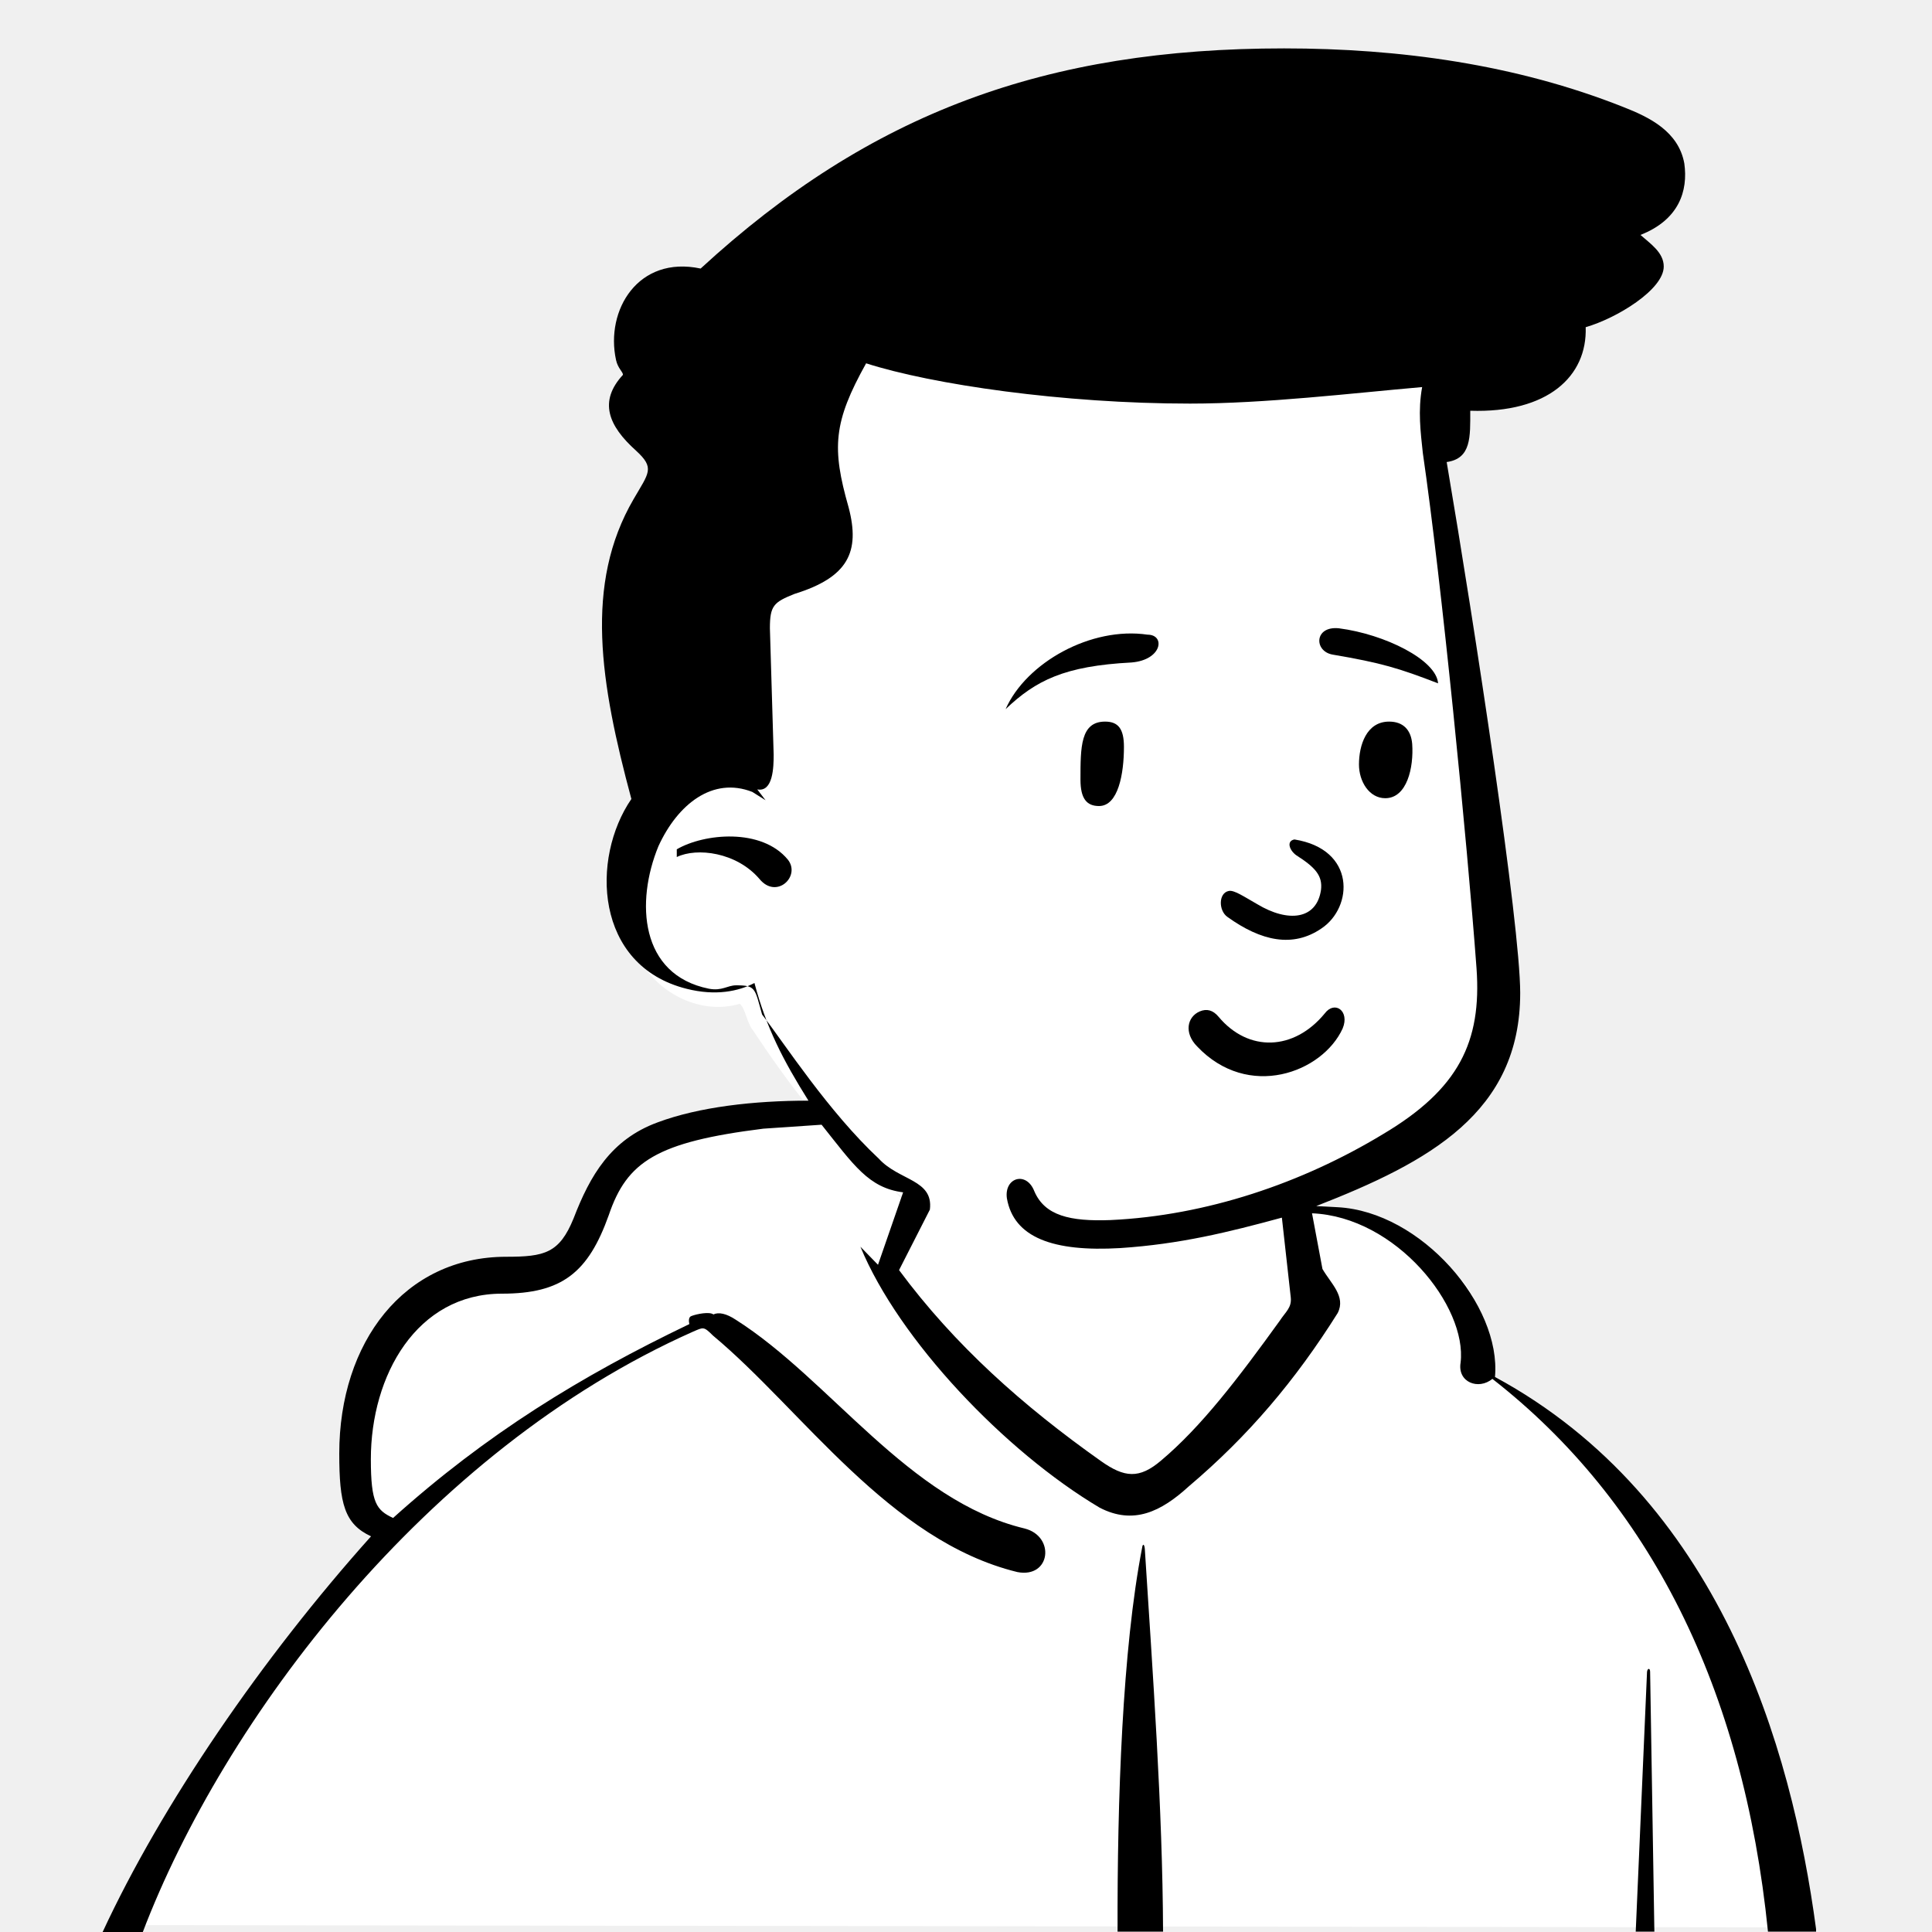
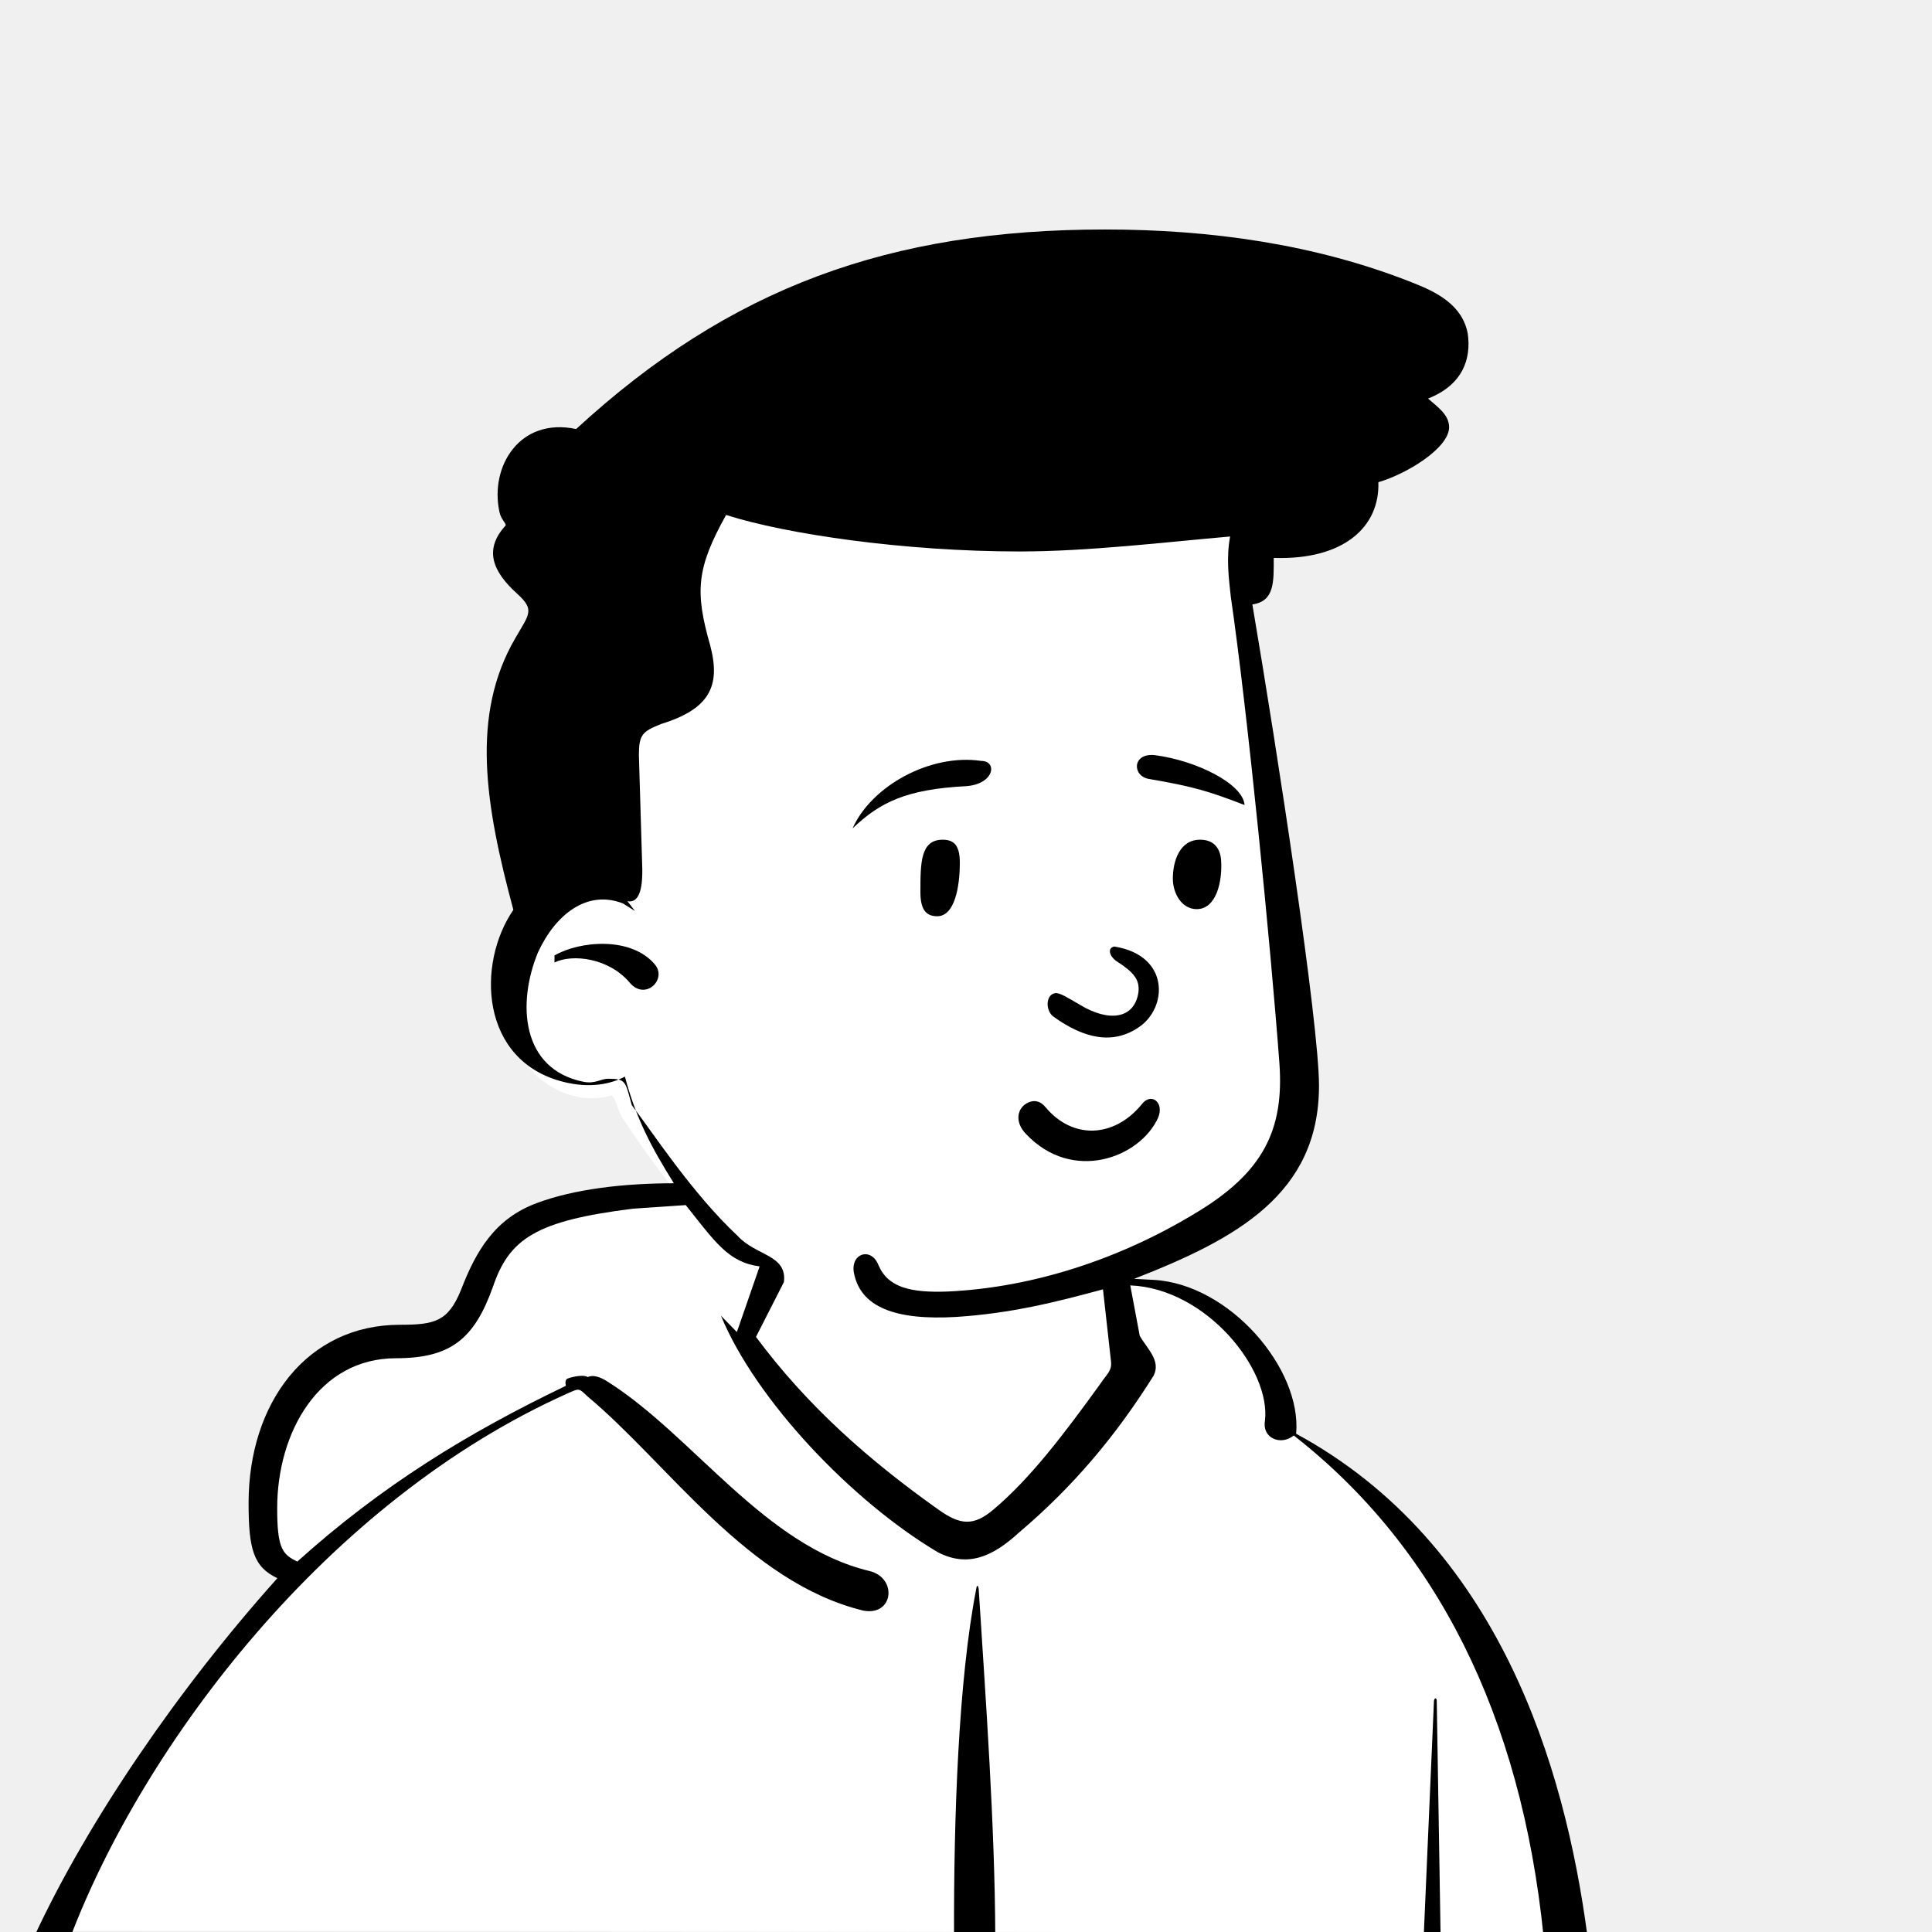
<svg xmlns="http://www.w3.org/2000/svg" width="200" height="200" viewBox="0 0 200 200">
-   <path style="opacity:1;fill:#ffffff;fill-opacity:1;fill-rule:evenodd;stroke:#2c292a;stroke-width:0;stroke-linecap:square;paint-order:markers stroke fill" d="m 12.664,199.283 173.238,0.239 c 0,0 -2.628,-15.532 -5.496,-22.222 -2.867,-6.691 -4.54,-10.992 -6.93,-14.815 -2.389,-3.823 -12.186,-15.293 -12.186,-15.293 0,0 -5.735,-4.779 -6.93,-4.779 -1.195,0 0.956,-8.124 -5.257,-11.708 -6.213,-3.584 -13.142,-6.691 -14.098,-5.974 -0.956,0.717 1.434,9.797 1.434,9.797 0,0 -3.584,8.124 -5.496,10.036 -1.912,1.912 -10.753,10.753 -10.753,10.753 l -5.257,-0.717 -8.841,-6.213 -8.363,-7.407 -5.496,-7.407 -0.239,-1.912 2.628,-6.213 -4.301,-4.54 -3.584,-3.823 -2.151,-1.195 -4.54,-0.239 c 0,0 -6.452,-0.956 -9.319,0.717 -2.867,1.673 -6.691,4.062 -6.691,4.062 l -2.867,4.779 -1.673,4.301 -4.54,2.867 -5.735,-0.478 -6.213,3.106 -4.779,7.168 -0.956,6.691 v 6.452 l 2.628,3.584 -10.514,13.142 -9.319,13.62 -3.823,7.407 z" id="path10" />
-   <path style="display:inline;opacity:1;fill:#ffffff;fill-opacity:1;fill-rule:evenodd;stroke:#2c292a;stroke-width:0;stroke-linecap:square;paint-order:markers stroke fill" d="m 89.65,36.013 c -2.266,0.322 -2.692,3.046 -3.565,4.758 -1.889,4 -1.124,8.531 -0.016,12.624 0.387,1.76 0.451,4.059 -1.446,4.997 -2.109,1.406 -5.457,1.526 -6.451,4.215 -0.534,4.777 0.027,9.617 -0.053,14.418 -0.088,0.961 0.186,2.249 -0.242,3.037 -4.033,-1.387 -8.211,1.288 -10.223,4.716 -2.733,4.459 -3.784,10.557 -1.008,15.239 2.105,3.15 6.216,5.001 9.935,3.896 0.603,0.518 0.712,1.915 1.332,2.696 3.473,5.247 7.315,10.325 11.881,14.677 1.269,1.409 3.236,2.057 4.499,3.341 -0.817,2.448 -2.684,4.61 -2.879,7.222 0.696,2.194 2.677,3.717 4.053,5.503 5.319,5.894 11.301,11.245 17.906,15.659 2.041,1.488 4.996,2.075 7.073,0.309 5.672,-4.513 9.935,-10.502 14.076,-16.379 1.701,-2.116 0.573,-4.91 0.475,-7.331 -0.423,-1.716 -0.007,-4.07 -1.745,-5.129 -0.642,-0.206 1.732,-0.724 2.235,-1.086 5.749,-2.615 11.782,-5.464 15.86,-10.461 3.146,-3.861 3.777,-9.092 3.231,-13.895 -1.2,-17.384 -3.225,-34.773 -5.318,-52.014 -0.467,-2.48 0.063,-5.1 -0.68,-7.514 -1.065,-2.055 -3.679,-0.931 -5.468,-0.955 -9.853,0.96 -19.644,1.803 -29.538,0.96 -7.676,-0.481 -15.301,-1.632 -22.783,-3.403 -0.377,-0.061 -0.759,-0.118 -1.142,-0.1 z m 54.368,40.662 c 0.647,0.692 0.145,2.083 -0.006,2.98 -0.007,0.623 -0.578,1.512 -1.084,0.739 -0.451,-1.103 -0.443,-2.713 0.372,-3.622 0.224,-0.097 0.478,-0.103 0.718,-0.098 z m -29.693,0.033 c 0.005,1.511 0.166,3.155 -0.534,4.548 -0.071,-1.484 -0.281,-3.251 0.43,-4.569 0.023,0.016 0.126,-0.053 0.104,0.021 z m 10.997,30.319 c 0.629,0.589 1.589,1.353 2.152,1.688 -0.778,-0.412 -1.668,-1.101 -2.152,-1.688 z" id="path9" />
-   <path style="display:inline;fill:#000000" d="m 188,199.7 c -2.55,-19.02 -10.03,-44.57 -33.24,-57.16 0.67,-7.44 -7.63,-17.11 -16.29,-17.57 l -2.21,-0.12 c 11.69,-4.56 21.11,-9.68 21.11,-22.05 0,-7.16 -4.71,-37.9 -7.61,-54.97 2.56,-0.36 2.44,-2.61 2.44,-5.31 8.02,0.26 12.12,-3.56 11.95,-8.65 3.2,-0.92 8.08,-3.89 8.08,-6.28 0,-1.45 -1.38,-2.36 -2.41,-3.27 3.99,-1.57 4.94,-4.55 4.54,-7.4 -0.6,-3.29 -3.56,-4.77 -6.31,-5.84 -11.1,-4.41 -23.14,-6.07 -35.12,-6.07 -24.58,0 -42.81,6.61 -60.4,22.79 -6.48,-1.38 -9.88,4.32 -8.76,9.46 0.18,0.86 0.72,1.23 0.72,1.54 -2.54,2.75 -1.52,5.27 1.34,7.84 1.99,1.82 1.35,2.28 -0.24,5.03 -5.13,8.8 -3.46,19.03 -0.23,31.04 -4.22,6.15 -3.82,17.26 5.72,19.65 3.01,0.76 5.38,0.26 7.02,-0.6 1.23,4.66 2.99,8.03 5.59,12.18 -5.66,0 -11.34,0.65 -15.62,2.25 -4.82,1.77 -6.98,5.48 -8.69,9.93 -1.47,3.61 -3,3.98 -6.98,3.98 -10.56,0 -17.28,8.85 -17.28,20.37 0,5.19 0.54,7.29 3.29,8.57 -11.28,12.59 -21.66,27.75 -27.79,40.97 h 4.16 c 8.36,-21.92 29.24,-49.84 56.97,-62.16 1.08,-0.46 1.08,-0.56 2.06,0.41 9.24,7.7 18.24,21.24 31.51,24.48 3.45,0.66 3.94,-3.7 0.75,-4.51 -12.04,-2.88 -20.12,-15.41 -29.9,-21.61 -0.98,-0.65 -1.78,-0.81 -2.32,-0.55 -0.4,-0.31 -1.72,-0.05 -2.26,0.16 -0.34,0.1 -0.29,0.57 -0.23,0.84 -11.23,5.39 -21.01,11.38 -30.67,20.07 -1.71,-0.81 -2.3,-1.52 -2.3,-6.08 0,-8.7 4.76,-17.14 13.57,-17.14 6.24,0 8.94,-2.2 11.06,-8.13 1.88,-5.55 4.96,-7.57 16,-8.95 l 6.03,-0.41 c 3.34,4.19 4.87,6.54 8.44,7 l -2.6,7.5 -1.82,-1.87 c 3.99,9.67 14.98,21.2 24.76,27.01 3.5,1.82 6.36,0.42 9.22,-2.19 6.19,-5.24 11.06,-11 15.43,-17.96 0.87,-1.72 -0.72,-3.06 -1.58,-4.56 l -1.08,-5.76 c 8.71,0.36 16.08,9.65 15.38,15.46 -0.34,2.05 1.87,2.86 3.29,1.68 16.26,12.69 25.98,31.99 28.53,57.22 H 188 Z m -69.77,-39.47 c -2.04,10.49 -2.58,26.05 -2.54,39.73 h 4.71 c -0.05,-12.8 -1.08,-26.89 -1.89,-39.63 -0.05,-0.51 -0.22,-0.56 -0.28,-0.1 z m 52.27,12.84 -1.17,26.89 h 1.93 l -0.44,-26.89 c 0,-0.41 -0.27,-0.41 -0.32,0 z m -23.28,-133 c -0.45,2.43 -0.16,4.68 0.07,6.82 1.93,13.25 4.58,40.11 5.56,53.36 0.54,7.6 -1.84,12.5 -9.69,17.16 -8.41,5.09 -18.3,8.43 -28.19,8.89 -4.22,0.16 -6.82,-0.46 -7.9,-2.99 -0.81,-2.09 -3.12,-1.43 -2.84,0.72 0.7,4.09 4.8,5.58 11.74,5.17 6.19,-0.41 11.18,-1.64 16.73,-3.15 l 0.92,8.26 c 0.11,1.07 -0.54,1.49 -1.13,2.4 -4.33,6 -8.14,10.99 -12.3,14.49 -2.26,1.92 -3.79,1.77 -6.22,0.05 -8.07,-5.71 -15.12,-11.97 -20.9,-19.77 l 3.19,-6.26 c 0.39,-3.13 -3.19,-2.98 -5.28,-5.27 -5.24,-4.9 -9.72,-11.85 -12.09,-14.93 -0.76,-2.71 -0.64,-3.02 -2.68,-3.02 -0.92,0 -1.46,0.61 -2.83,0.35 -7.15,-1.44 -7.59,-8.99 -5.22,-14.75 1.99,-4.35 5.62,-7.23 9.72,-5.62 l 1.37,0.86 -0.86,-1.12 c 1.64,0.31 1.7,-2.31 1.7,-3.59 L 79.7,65.04 c 0,-2.34 0.39,-2.7 2.55,-3.56 5.55,-1.72 6.81,-4.34 5.6,-8.95 -1.76,-6.16 -1.59,-8.82 1.81,-14.92 6.83,2.19 20.37,4.17 33.53,4.17 7.79,0 16.7,-1.07 24.03,-1.71 z" id="path1" />
-   <path style="display:inline;fill:#000000" d="m 104.1,73.41 c 3.13,-2.98 6.1,-4.47 13.03,-4.83 3.19,-0.26 3.53,-2.88 1.66,-2.88 -5.83,-0.86 -12.55,2.88 -14.69,7.71 z" stroke-miterlimit="10" stroke-width="0.75" id="path2" />
-   <path style="display:inline;fill:#000000" d="m 138.6,65.04 c -2.55,-0.26 -2.6,2.36 -0.67,2.72 5.08,0.86 6.9,1.42 10.94,2.98 -0.17,-2.43 -5.52,-5.09 -10.27,-5.7 z" stroke-miterlimit="10" stroke-width="0.75" id="path3" />
-   <path style="display:inline;fill:#000000" d="m 114.4,74.7 c -2.55,0 -2.55,2.62 -2.55,6.01 0,1.97 0.65,2.73 1.92,2.73 1.99,0 2.58,-3.34 2.58,-6.12 0,-1.87 -0.59,-2.62 -1.95,-2.62 z" id="path4" />
-   <path style="display:inline;fill:#000000" d="m 143.8,74.7 c -2.36,0 -3.12,2.47 -3.12,4.44 0,1.77 1.07,3.49 2.72,3.49 2.26,0 2.96,-3.19 2.79,-5.62 -0.12,-1.45 -0.93,-2.31 -2.39,-2.31 z" id="path5" />
-   <path style="display:inline;fill:#000000" d="m 134,86.9 c -0.86,0.16 -0.52,1.12 0.18,1.63 2.03,1.29 2.74,2.15 2.57,3.59 -0.45,3.09 -3.41,3.4 -6.6,1.48 -1.42,-0.81 -2.4,-1.48 -2.94,-1.37 -1.08,0.2 -1.08,2.02 -0.16,2.68 3.5,2.52 6.79,3.23 9.75,1.2 3.29,-2.2 3.57,-8.19 -2.8,-9.21 z" id="path6" />
-   <path style="display:inline;fill:#000000" d="m 70.06,88.72 c 2.09,-1.01 6.19,-0.5 8.56,2.27 1.76,2.15 4.3,-0.28 2.94,-2 -2.71,-3.29 -8.65,-2.73 -11.5,-1.07 z" id="path7" />
-   <path style="display:inline;fill:#000000" d="m 124.2,104.7 c -1.31,0.56 -1.65,2.23 -0.28,3.62 5.3,5.6 12.98,2.72 15.07,-1.85 0.76,-1.82 -0.83,-2.94 -1.86,-1.55 -3.19,3.87 -7.9,4.02 -10.98,0.34 -0.59,-0.71 -1.24,-0.86 -1.95,-0.56 z" id="path8" />
+   <path style="opacity:1;fill:#ffffff;fill-opacity:1;fill-rule:evenodd;stroke:#2c292a;stroke-width:0;stroke-linecap:square;paint-order:markers stroke fill" d="m 5.377,199.851 157.026,0.217 c 0,0 -2.382,-14.078 -4.982,-20.143 -2.599,-6.064 -4.115,-9.963 -6.281,-13.428 -2.166,-3.465 -11.046,-13.862 -11.046,-13.862 0,0 -5.198,-4.332 -6.281,-4.332 -1.083,0 0.866,-7.364 -4.765,-10.613 -5.631,-3.249 -11.912,-6.064 -12.779,-5.415 -0.866,0.65 1.3,8.88 1.3,8.88 0,0 -3.249,7.364 -4.982,9.097 -1.733,1.733 -9.746,9.746 -9.746,9.746 l -4.765,-0.65 -8.014,-5.631 -7.581,-6.714 -4.982,-6.714 -0.217,-1.733 2.382,-5.631 -3.899,-4.115 -3.249,-3.465 -1.949,-1.083 -4.115,-0.217 c 0,0 -5.848,-0.866 -8.447,0.65 -2.599,1.516 -6.064,3.682 -6.064,3.682 l -2.599,4.332 -1.516,3.899 -4.115,2.599 -5.198,-0.433 -5.631,2.816 -4.332,6.498 -0.866,6.064 v 5.848 l 2.382,3.249 -9.53,11.912 -8.447,12.346 -3.465,6.714 z" id="path10" />
+   <path style="display:inline;opacity:1;fill:#ffffff;fill-opacity:1;fill-rule:evenodd;stroke:#2c292a;stroke-width:0;stroke-linecap:square;paint-order:markers stroke fill" d="m 75.158,51.859 c -2.054,0.291 -2.44,2.761 -3.232,4.313 -1.712,3.625 -1.019,7.732 -0.015,11.442 0.351,1.595 0.409,3.68 -1.311,4.529 -1.911,1.275 -4.947,1.383 -5.847,3.821 -0.484,4.33 0.024,8.717 -0.048,13.068 -0.08,0.871 0.169,2.039 -0.22,2.753 -3.656,-1.257 -7.442,1.167 -9.266,4.275 -2.477,4.042 -3.43,9.569 -0.914,13.813 1.908,2.855 5.635,4.533 9.005,3.531 0.546,0.469 0.646,1.736 1.207,2.444 3.148,4.756 6.631,9.359 10.769,13.303 1.15,1.278 2.933,1.865 4.078,3.028 -0.74,2.219 -2.433,4.178 -2.61,6.546 0.631,1.988 2.426,3.369 3.674,4.988 4.821,5.343 10.243,10.193 16.231,14.194 1.85,1.349 4.529,1.88 6.411,0.28 5.141,-4.09 9.005,-9.519 12.759,-14.846 1.541,-1.918 0.52,-4.451 0.431,-6.645 -0.383,-1.555 -0.006,-3.689 -1.582,-4.649 -0.582,-0.186 1.57,-0.656 2.026,-0.985 5.211,-2.37 10.679,-4.953 14.376,-9.482 2.852,-3.5 3.423,-8.241 2.929,-12.594 -1.088,-15.757 -2.924,-31.519 -4.821,-47.146 -0.423,-2.248 0.057,-4.623 -0.616,-6.811 -0.965,-1.863 -3.335,-0.844 -4.956,-0.865 -8.931,0.87 -17.806,1.634 -26.774,0.87 C 89.886,54.598 82.975,53.556 76.193,51.95 75.851,51.895 75.505,51.843 75.158,51.859 Z m 49.28,36.857 c 0.586,0.627 0.132,1.888 -0.005,2.701 -0.006,0.564 -0.524,1.371 -0.983,0.67 -0.409,-0.999 -0.401,-2.459 0.337,-3.283 0.203,-0.088 0.433,-0.094 0.651,-0.088 z m -26.914,0.03 c 0.005,1.37 0.15,2.86 -0.484,4.122 -0.064,-1.345 -0.254,-2.947 0.39,-4.142 0.021,0.015 0.114,-0.048 0.094,0.019 z m 9.968,27.482 c 0.57,0.534 1.441,1.226 1.951,1.53 -0.705,-0.374 -1.511,-0.998 -1.951,-1.53 z" id="path9" />
+   <path style="display:inline;fill:#000000;stroke-width:1" d="m 164.305,200.229 c -2.311,-17.24 -9.091,-40.399 -30.129,-51.811 0.607,-6.744 -6.916,-15.509 -14.766,-15.926 l -2.003,-0.109 c 10.596,-4.133 19.135,-8.774 19.135,-19.987 0,-6.49 -4.269,-34.353 -6.898,-49.826 2.32,-0.326 2.212,-2.366 2.212,-4.813 7.269,0.236 10.986,-3.227 10.832,-7.841 2.901,-0.834 7.324,-3.526 7.324,-5.692 0,-1.314 -1.251,-2.139 -2.184,-2.964 3.617,-1.423 4.478,-4.124 4.115,-6.708 -0.544,-2.982 -3.227,-4.324 -5.72,-5.293 -10.061,-3.997 -20.975,-5.502 -31.834,-5.502 -22.28,0 -38.804,5.991 -54.748,20.657 -5.874,-1.251 -8.955,3.916 -7.94,8.575 0.163,0.78 0.653,1.115 0.653,1.396 -2.302,2.493 -1.378,4.777 1.215,7.106 1.804,1.65 1.224,2.067 -0.218,4.559 -4.65,7.977 -3.136,17.249 -0.208,28.135 -3.825,5.574 -3.463,15.645 5.185,17.811 2.728,0.689 4.877,0.236 6.363,-0.544 1.115,4.224 2.71,7.279 5.067,11.04 -5.13,0 -10.279,0.589 -14.158,2.039 -4.369,1.604 -6.327,4.967 -7.877,9.001 -1.332,3.272 -2.719,3.608 -6.327,3.608 -9.572,0 -15.663,8.022 -15.663,18.464 0,4.704 0.489,6.608 2.982,7.768 C 18.489,174.786 9.08,188.527 3.524,200.51 h 3.771 C 14.872,180.641 33.798,155.334 58.933,144.167 c 0.979,-0.417 0.979,-0.508 1.867,0.372 8.375,6.979 16.533,19.252 28.561,22.189 3.127,0.598 3.571,-3.354 0.68,-4.088 -10.913,-2.61 -18.237,-13.968 -27.102,-19.588 -0.888,-0.589 -1.613,-0.734 -2.103,-0.499 -0.363,-0.281 -1.559,-0.045 -2.049,0.145 -0.308,0.091 -0.263,0.517 -0.208,0.761 -10.179,4.886 -19.044,10.315 -27.8,18.192 -1.55,-0.734 -2.085,-1.378 -2.085,-5.511 0,-7.886 4.315,-15.536 12.3,-15.536 5.656,0 8.103,-1.994 10.025,-7.369 1.704,-5.031 4.496,-6.862 14.503,-8.112 l 5.466,-0.372 c 3.027,3.798 4.414,5.928 7.65,6.345 l -2.357,6.798 -1.65,-1.695 c 3.617,8.765 13.578,19.216 22.443,24.482 3.172,1.65 5.765,0.381 8.357,-1.985 5.611,-4.75 10.025,-9.971 13.986,-16.279 0.789,-1.559 -0.653,-2.774 -1.432,-4.133 l -0.979,-5.221 c 7.895,0.326 14.575,8.747 13.941,14.013 -0.308,1.858 1.695,2.592 2.982,1.523 14.738,11.502 23.549,28.996 25.86,51.865 h 4.514 z m -63.241,-35.776 c -1.849,9.508 -2.339,23.612 -2.302,36.012 h 4.269 c -0.045,-11.602 -0.979,-24.374 -1.713,-35.921 -0.045,-0.462 -0.199,-0.508 -0.254,-0.091 z m 47.379,11.638 -1.061,24.374 h 1.749 l -0.399,-24.374 c 0,-0.372 -0.245,-0.372 -0.29,0 z M 127.341,55.537 c -0.408,2.203 -0.145,4.242 0.064,6.182 1.749,12.01 4.151,36.357 5.04,48.367 0.489,6.889 -1.668,11.33 -8.783,15.554 -7.623,4.614 -16.587,7.641 -25.552,8.058 -3.825,0.145 -6.182,-0.417 -7.161,-2.71 -0.734,-1.894 -2.828,-1.296 -2.574,0.653 0.634,3.707 4.351,5.058 10.641,4.686 5.611,-0.372 10.134,-1.487 15.164,-2.855 l 0.834,7.487 c 0.1,0.97 -0.489,1.351 -1.024,2.175 -3.925,5.439 -7.378,9.962 -11.149,13.134 -2.049,1.74 -3.435,1.604 -5.638,0.045 -7.315,-5.176 -13.705,-10.85 -18.944,-17.92 l 2.891,-5.674 c 0.354,-2.837 -2.891,-2.701 -4.786,-4.777 -4.75,-4.441 -8.81,-10.741 -10.959,-13.533 -0.689,-2.456 -0.58,-2.737 -2.429,-2.737 -0.834,0 -1.323,0.553 -2.565,0.317 -6.481,-1.305 -6.88,-8.149 -4.732,-13.37 1.804,-3.943 5.094,-6.553 8.81,-5.094 l 1.242,0.78 -0.78,-1.015 c 1.487,0.281 1.541,-2.094 1.541,-3.254 l -0.354,-11.865 c 0,-2.121 0.354,-2.447 2.311,-3.227 5.031,-1.559 6.173,-3.934 5.076,-8.112 -1.595,-5.584 -1.441,-7.995 1.641,-13.524 6.191,1.985 18.464,3.78 30.392,3.78 7.061,0 15.137,-0.97 21.781,-1.55 z" id="path1" />
+   <path style="display:inline;fill:#000000" d="m 88.256,85.757 c 2.837,-2.701 5.529,-4.052 11.811,-4.378 2.891,-0.236 3.2,-2.61 1.505,-2.61 -5.284,-0.78 -11.376,2.61 -13.315,6.989 z" stroke-miterlimit="10" stroke-width="0.75" id="path2" />
+   <path style="display:inline;fill:#000000" d="m 119.527,78.17 c -2.311,-0.236 -2.357,2.139 -0.607,2.465 4.605,0.78 6.254,1.287 9.916,2.701 -0.154,-2.203 -5.003,-4.614 -9.309,-5.167 z" stroke-miterlimit="10" stroke-width="0.75" id="path3" />
+   <path style="display:inline;fill:#000000;stroke-width:1" d="m 97.592,86.926 c -2.311,0 -2.311,2.375 -2.311,5.448 0,1.786 0.589,2.475 1.74,2.475 1.804,0 2.339,-3.027 2.339,-5.547 0,-1.695 -0.535,-2.375 -1.768,-2.375 z" id="path4" />
+   <path style="display:inline;fill:#000000;stroke-width:1" d="m 124.241,86.926 c -2.139,0 -2.828,2.239 -2.828,4.025 0,1.604 0.97,3.163 2.465,3.163 2.049,0 2.683,-2.891 2.529,-5.094 -0.109,-1.314 -0.843,-2.094 -2.166,-2.094 z" id="path5" />
+   <path style="display:inline;fill:#000000;stroke-width:1" d="m 115.358,97.985 c -0.78,0.145 -0.471,1.015 0.163,1.477 1.84,1.169 2.484,1.949 2.329,3.254 -0.408,2.801 -3.091,3.082 -5.982,1.342 -1.287,-0.734 -2.175,-1.342 -2.665,-1.242 -0.979,0.181 -0.979,1.831 -0.145,2.429 3.172,2.284 6.155,2.928 8.838,1.088 2.982,-1.994 3.236,-7.424 -2.538,-8.348 z" id="path6" />
+   <path style="display:inline;fill:#000000;stroke-width:1" d="m 57.401,99.634 c 1.894,-0.915 5.611,-0.453 7.759,2.058 1.595,1.949 3.898,-0.254 2.665,-1.813 -2.456,-2.982 -7.841,-2.475 -10.424,-0.97 z" id="path7" />
+   <path style="display:inline;fill:#000000;stroke-width:1" d="m 106.475,114.119 c -1.187,0.508 -1.496,2.021 -0.254,3.281 4.804,5.076 11.765,2.465 13.66,-1.677 0.689,-1.65 -0.752,-2.665 -1.686,-1.405 -2.891,3.508 -7.161,3.644 -9.953,0.308 -0.535,-0.644 -1.124,-0.78 -1.768,-0.508 z" id="path8" />
</svg>
